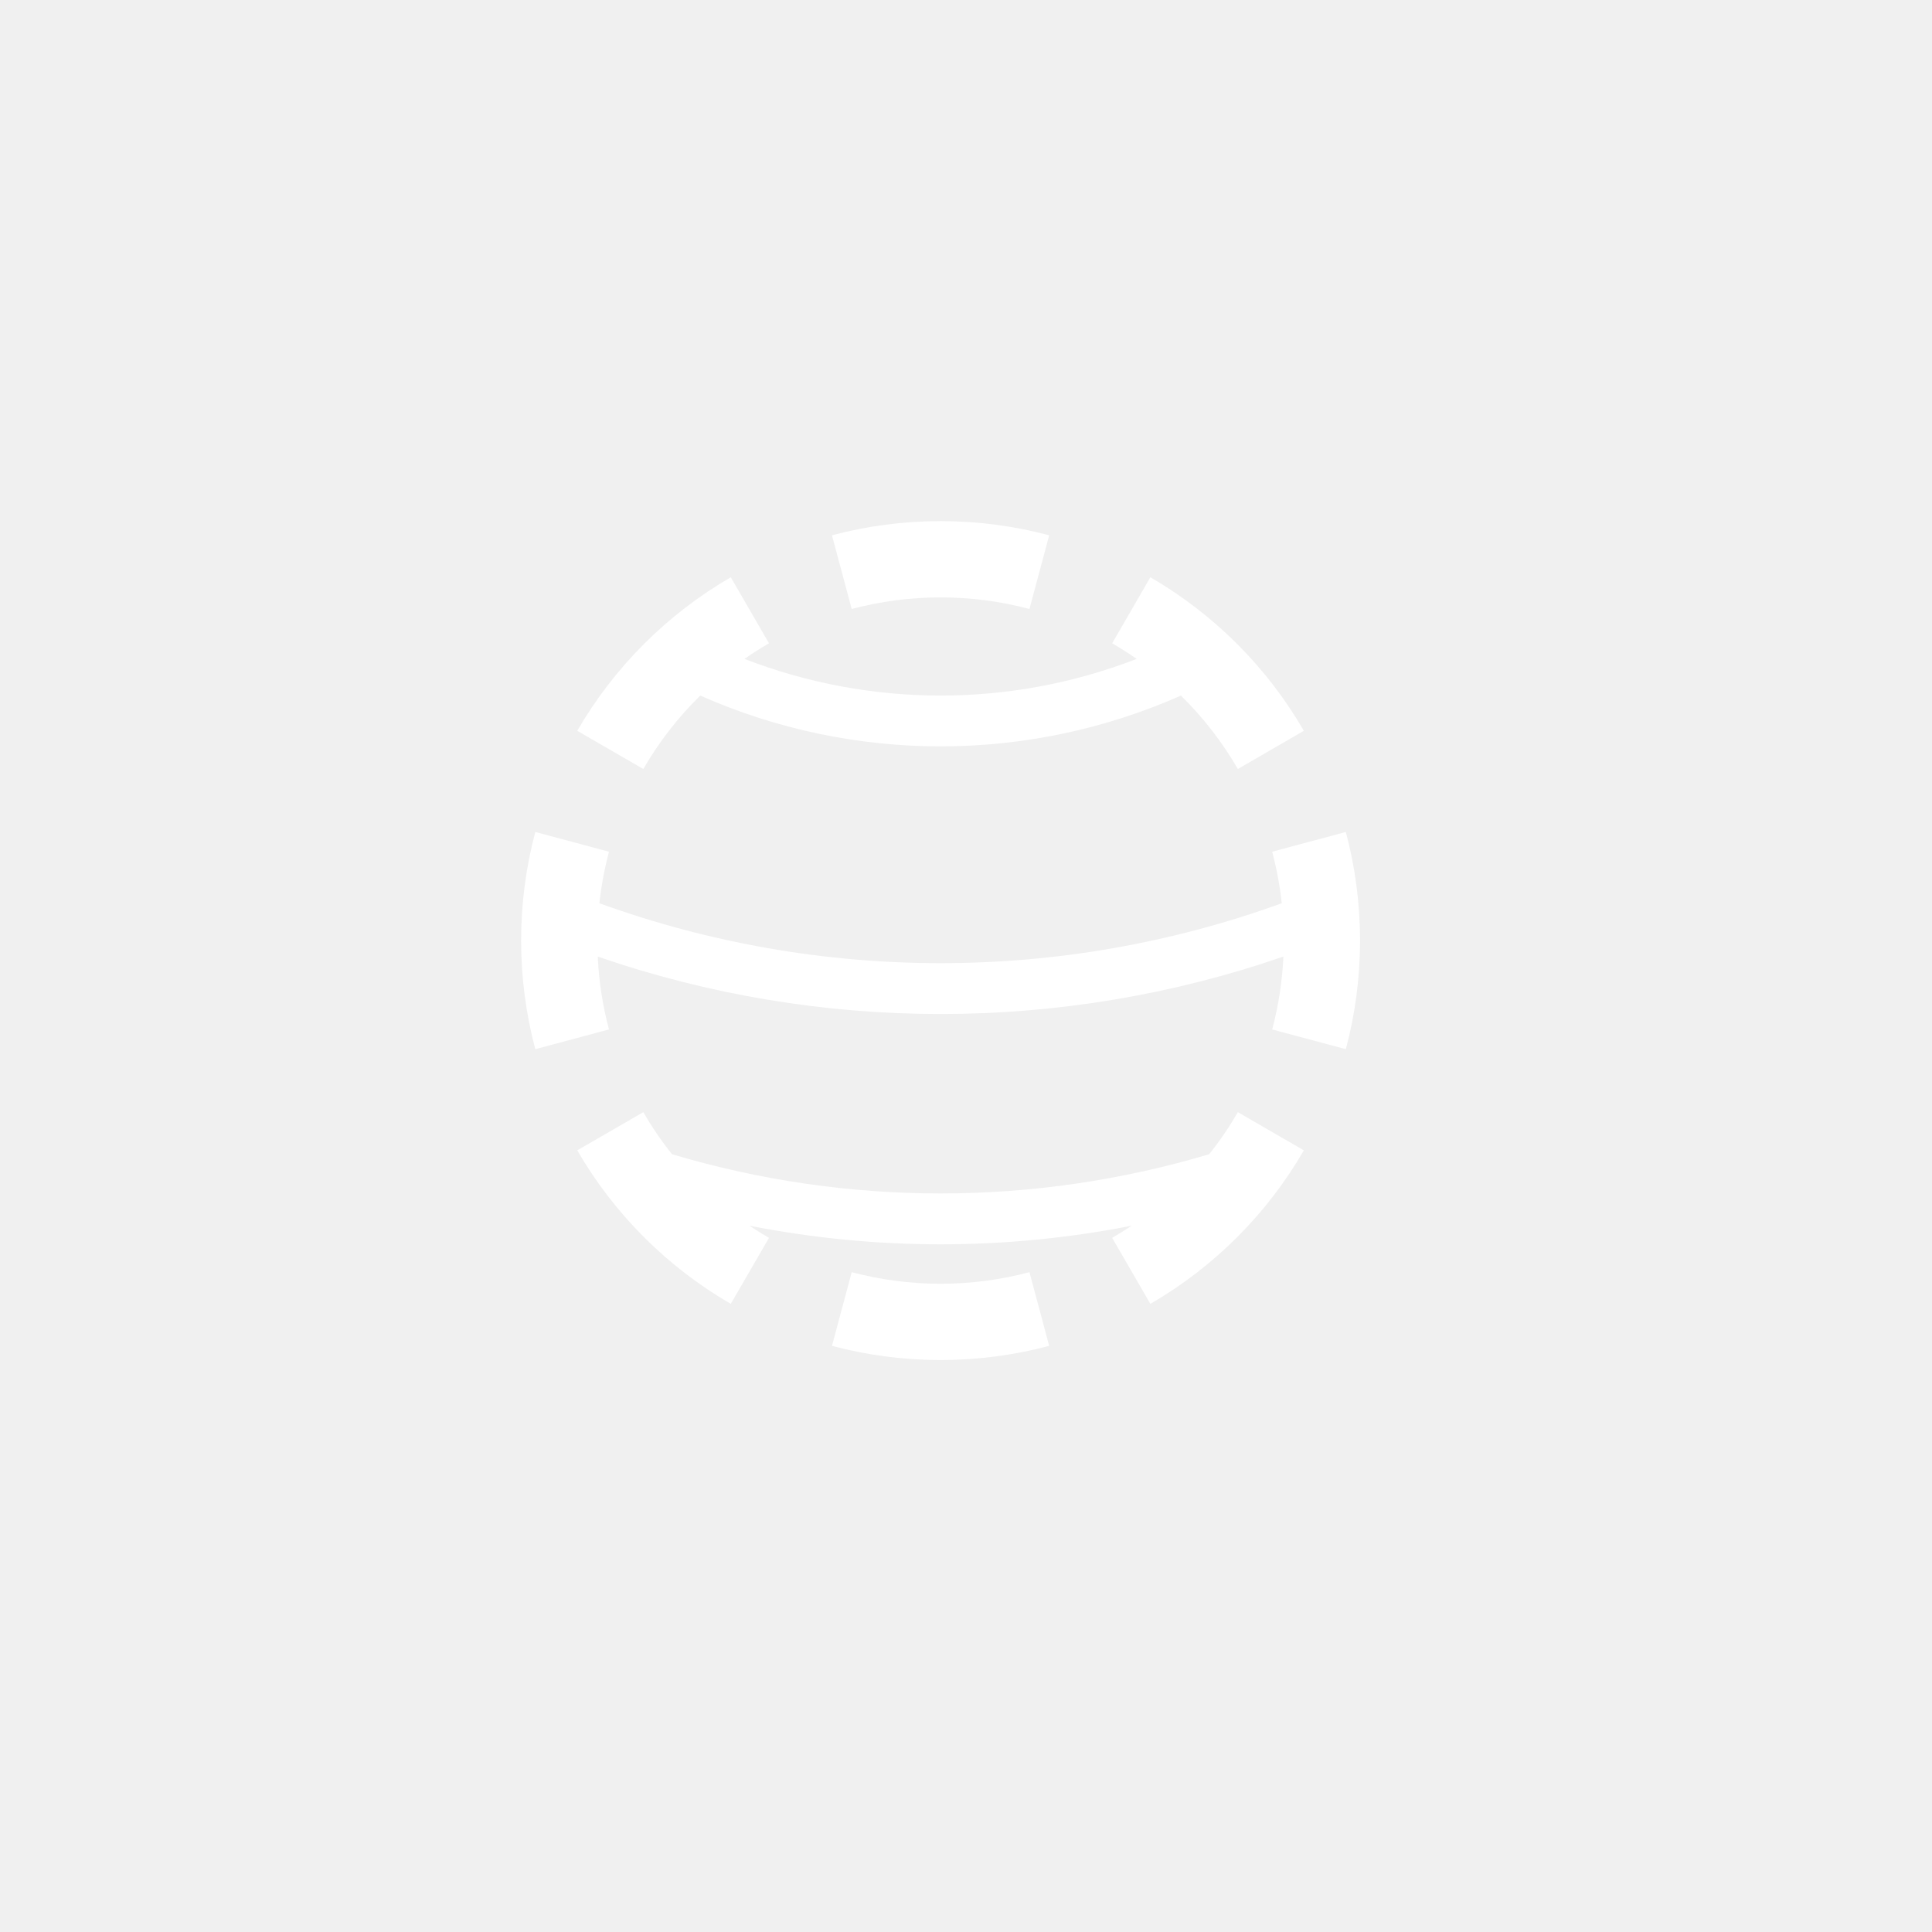
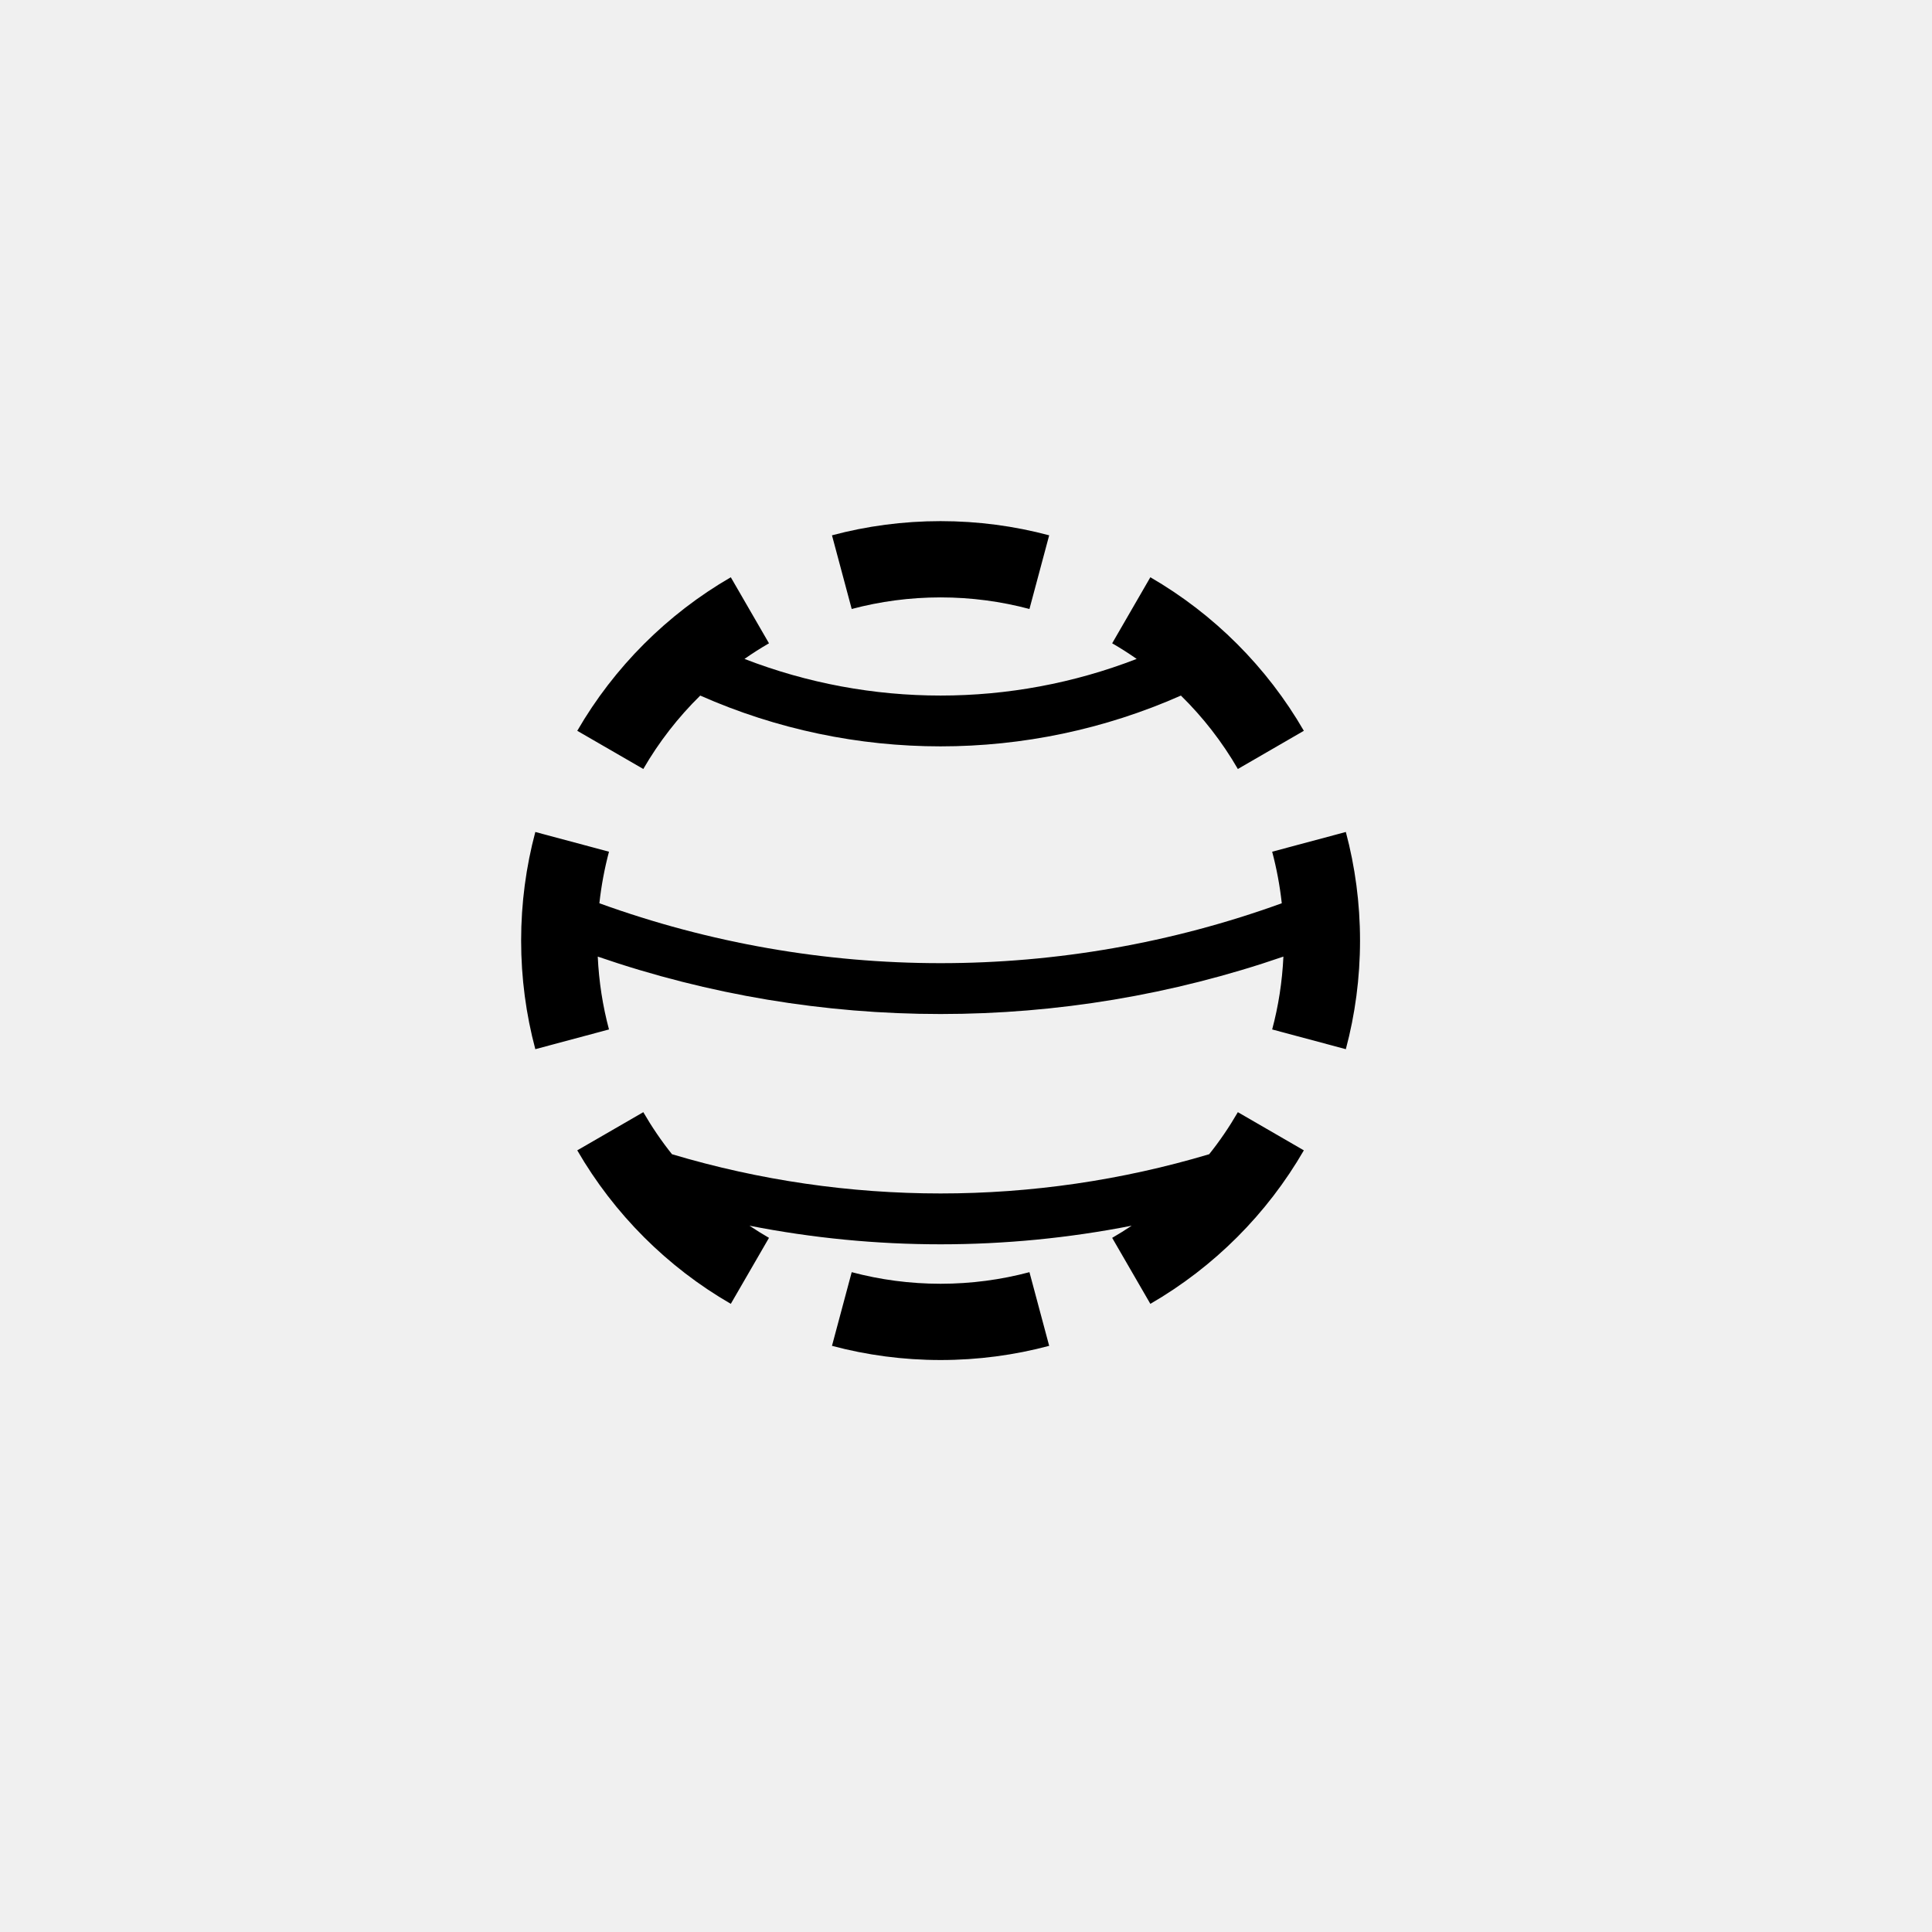
<svg xmlns="http://www.w3.org/2000/svg" width="38" height="38" viewBox="0 0 38 38" fill="none">
-   <path fill-rule="evenodd" clip-rule="evenodd" d="M16.364 10.529C17.046 10.347 17.762 10.25 18.5 10.25C19.238 10.25 19.954 10.347 20.636 10.529L20.248 11.978C19.691 11.83 19.106 11.75 18.5 11.75C17.894 11.75 17.309 11.83 16.752 11.978L16.364 10.529ZM11.354 14.374C12.079 13.122 13.122 12.079 14.374 11.354L15.125 12.653C14.96 12.748 14.799 12.851 14.643 12.96C17.124 13.921 19.876 13.921 22.357 12.96C22.201 12.851 22.04 12.748 21.875 12.653L22.626 11.354C23.878 12.079 24.921 13.122 25.645 14.374L24.347 15.125C24.04 14.594 23.662 14.108 23.227 13.681C20.217 15.013 16.783 15.013 13.773 13.681C13.338 14.108 12.96 14.594 12.653 15.125L11.354 14.374ZM10.25 18.5C10.25 17.762 10.347 17.046 10.529 16.364L11.978 16.752C11.891 17.08 11.827 17.419 11.789 17.766C16.125 19.337 20.875 19.337 25.211 17.766C25.173 17.419 25.109 17.08 25.022 16.752L26.471 16.364C26.653 17.046 26.75 17.762 26.75 18.5C26.75 19.238 26.653 19.954 26.471 20.636L25.022 20.248C25.145 19.788 25.22 19.309 25.243 18.815C20.874 20.321 16.126 20.321 11.757 18.815C11.78 19.309 11.855 19.788 11.978 20.248L10.529 20.636C10.347 19.954 10.25 19.238 10.25 18.5ZM14.374 25.645C13.122 24.921 12.079 23.878 11.354 22.626L12.653 21.875C12.821 22.165 13.009 22.442 13.217 22.702C16.664 23.731 20.336 23.731 23.783 22.702C23.991 22.442 24.179 22.165 24.347 21.875L25.645 22.626C24.921 23.878 23.878 24.921 22.626 25.645L21.875 24.347C22.006 24.271 22.134 24.192 22.259 24.108C19.777 24.596 17.223 24.596 14.741 24.108C14.866 24.192 14.994 24.271 15.125 24.347L14.374 25.645ZM18.5 26.75C17.762 26.75 17.046 26.653 16.364 26.471L16.752 25.022C17.309 25.17 17.894 25.25 18.5 25.25C19.106 25.25 19.691 25.17 20.248 25.022L20.636 26.471C19.954 26.653 19.238 26.75 18.5 26.75Z" fill="white" />
+   <path fill-rule="evenodd" clip-rule="evenodd" d="M16.364 10.529C17.046 10.347 17.762 10.25 18.5 10.25C19.238 10.25 19.954 10.347 20.636 10.529L20.248 11.978C19.691 11.83 19.106 11.75 18.5 11.75C17.894 11.75 17.309 11.83 16.752 11.978L16.364 10.529ZM11.354 14.374C12.079 13.122 13.122 12.079 14.374 11.354L15.125 12.653C14.96 12.748 14.799 12.851 14.643 12.96C17.124 13.921 19.876 13.921 22.357 12.96C22.201 12.851 22.04 12.748 21.875 12.653L22.626 11.354C23.878 12.079 24.921 13.122 25.645 14.374L24.347 15.125C24.04 14.594 23.662 14.108 23.227 13.681C20.217 15.013 16.783 15.013 13.773 13.681C13.338 14.108 12.96 14.594 12.653 15.125L11.354 14.374ZM10.25 18.5C10.25 17.762 10.347 17.046 10.529 16.364L11.978 16.752C11.891 17.08 11.827 17.419 11.789 17.766C16.125 19.337 20.875 19.337 25.211 17.766C25.173 17.419 25.109 17.08 25.022 16.752L26.471 16.364C26.653 17.046 26.75 17.762 26.75 18.5C26.75 19.238 26.653 19.954 26.471 20.636L25.022 20.248C25.145 19.788 25.22 19.309 25.243 18.815C20.874 20.321 16.126 20.321 11.757 18.815C11.78 19.309 11.855 19.788 11.978 20.248L10.529 20.636C10.347 19.954 10.25 19.238 10.25 18.5ZM14.374 25.645C13.122 24.921 12.079 23.878 11.354 22.626L12.653 21.875C12.821 22.165 13.009 22.442 13.217 22.702C16.664 23.731 20.336 23.731 23.783 22.702C23.991 22.442 24.179 22.165 24.347 21.875L25.645 22.626C24.921 23.878 23.878 24.921 22.626 25.645L21.875 24.347C22.006 24.271 22.134 24.192 22.259 24.108C19.777 24.596 17.223 24.596 14.741 24.108C14.866 24.192 14.994 24.271 15.125 24.347L14.374 25.645ZM18.5 26.75C17.762 26.75 17.046 26.653 16.364 26.471L16.752 25.022C17.309 25.17 17.894 25.25 18.5 25.25C19.106 25.25 19.691 25.17 20.248 25.022L20.636 26.471C19.954 26.653 19.238 26.75 18.5 26.75Z" fill="currentColor" />
</svg>
